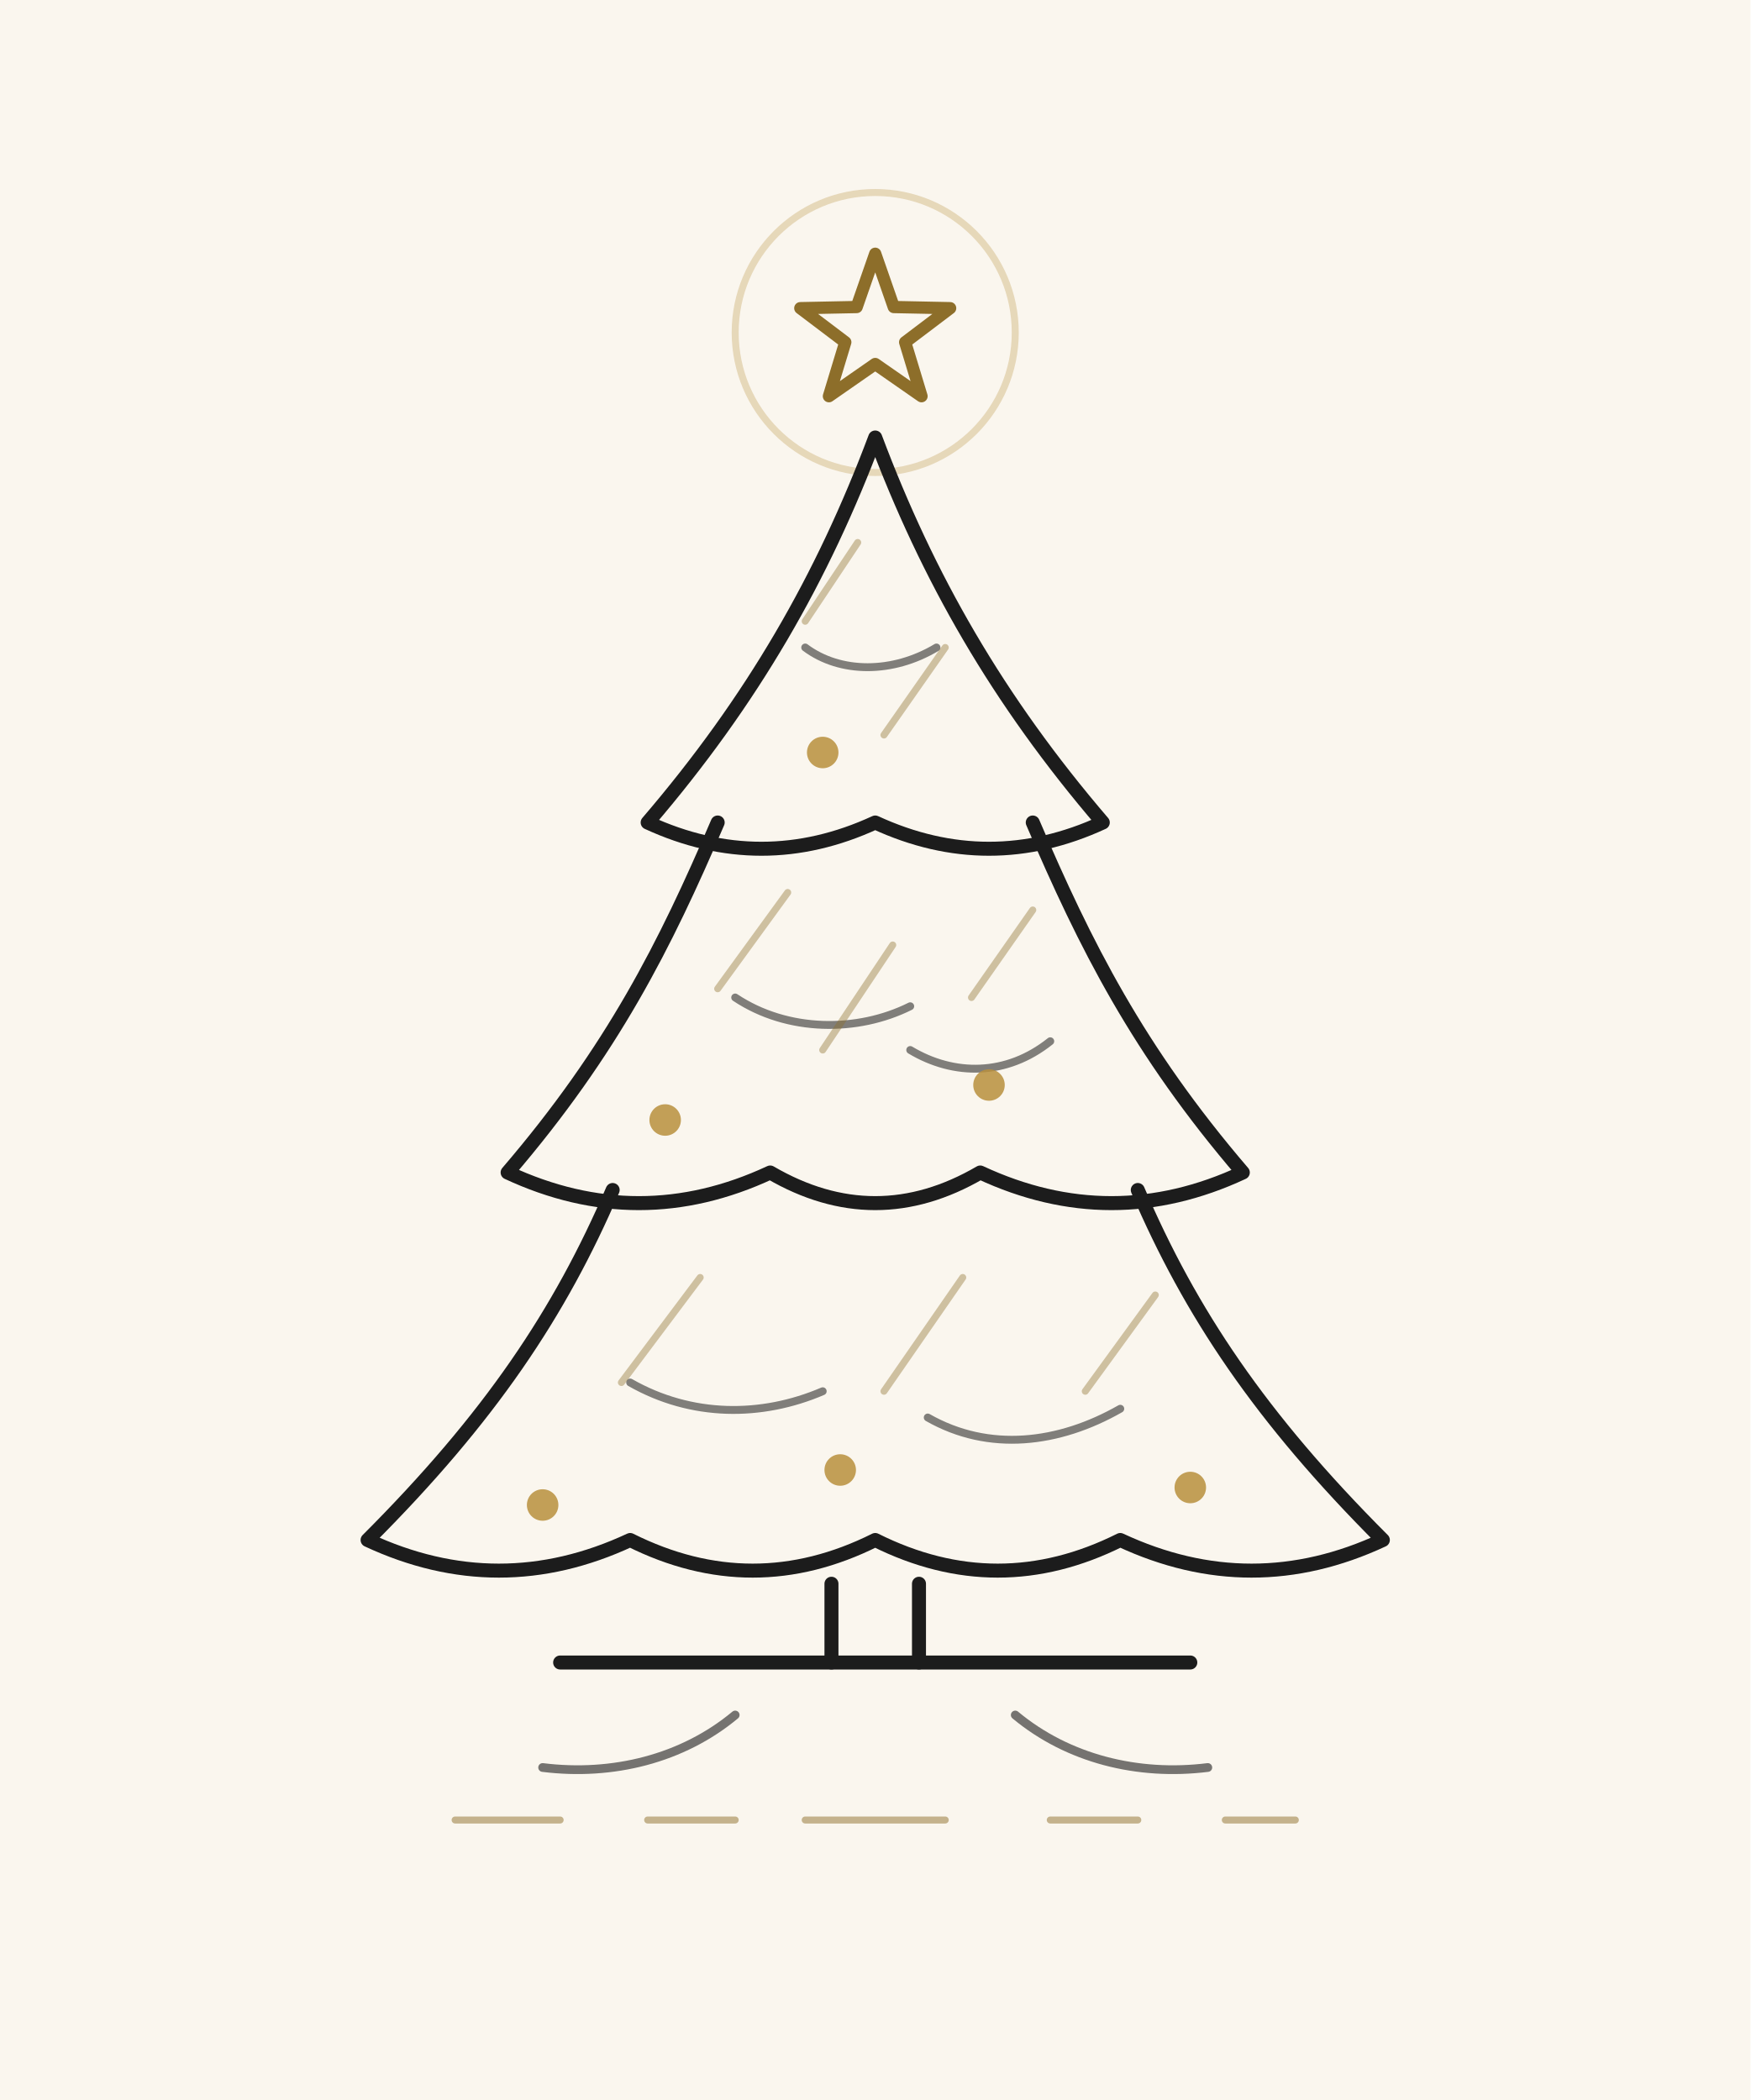
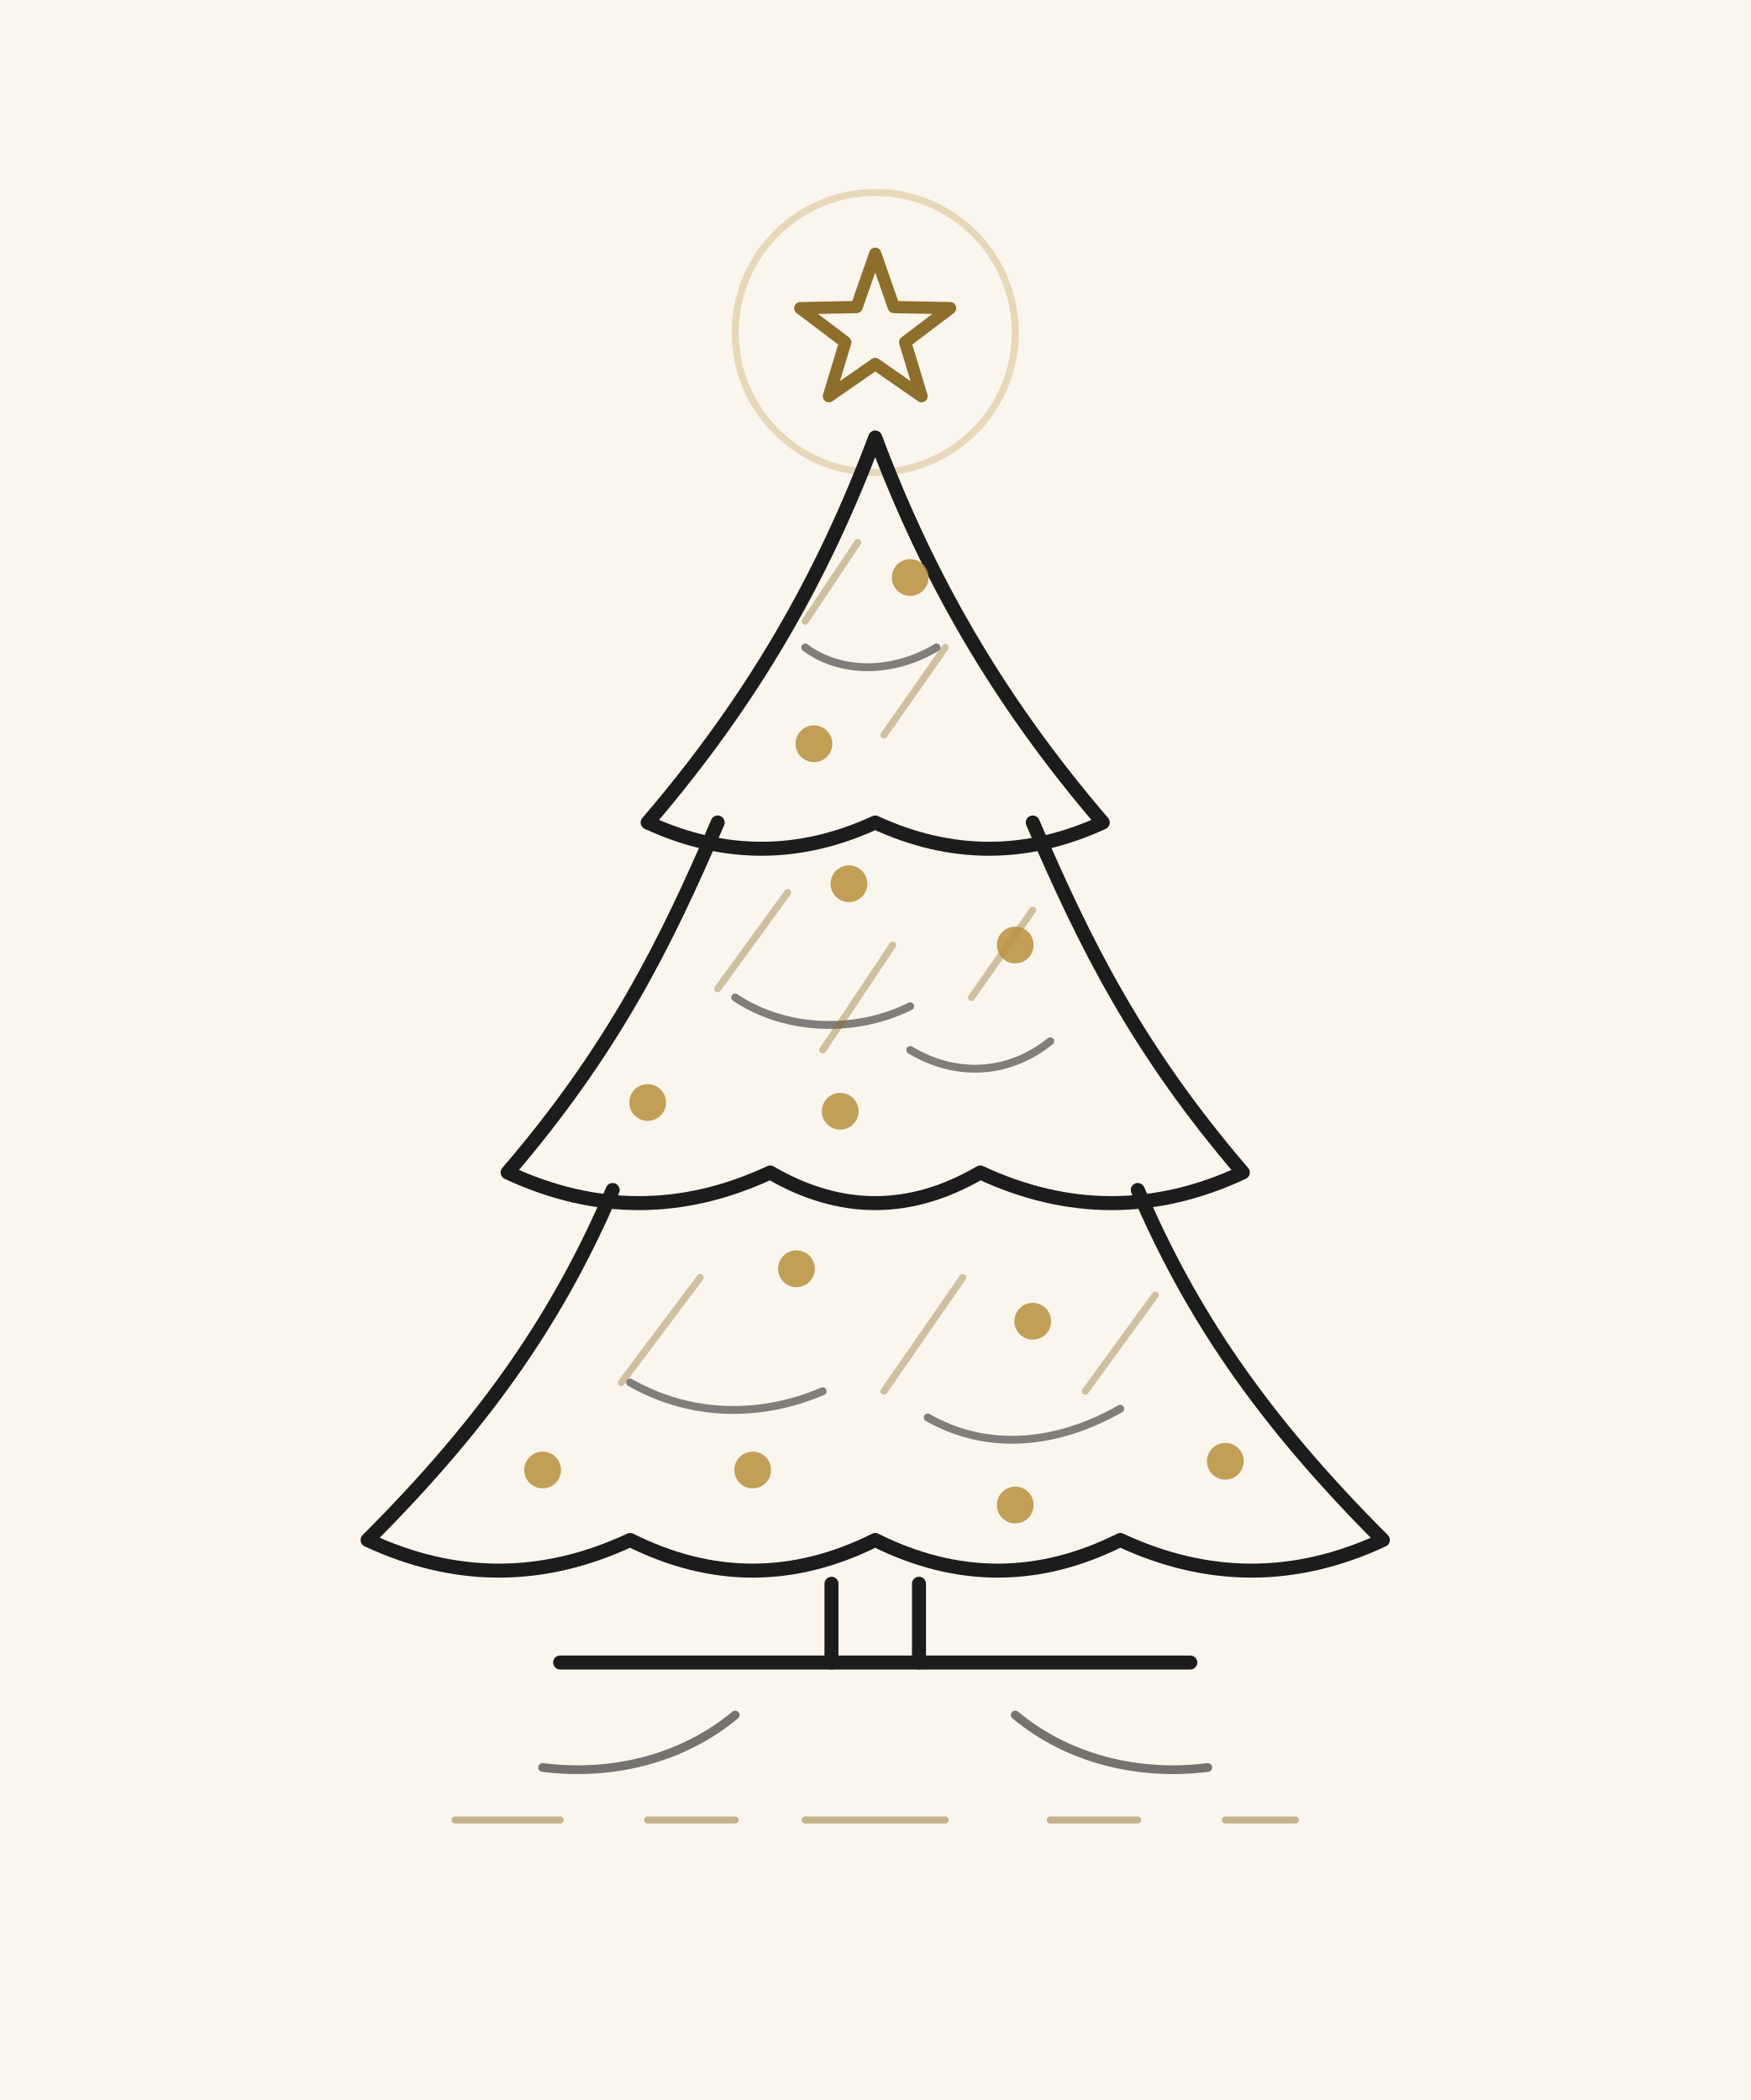
<svg xmlns="http://www.w3.org/2000/svg" viewBox="0 0 200 240" role="img" aria-label="Un abete con la stella, inciso">
  <rect width="200" height="240" fill="#FAF6EE" />
  <circle cx="100" cy="38" r="16" fill="none" stroke="#B88F3D" stroke-width=".8" opacity=".3" />
  <path d="M100 29l2.12 6.09 6.44.13-5.14 3.89 1.87 6.17L100 41.6l-5.29 3.68 1.87-6.17-5.14-3.89 6.44-.13z" fill="none" stroke="#8D6E2A" stroke-width="1.4" stroke-linejoin="round" />
  <g stroke="#1C1C1C" fill="none" stroke-linecap="round" stroke-linejoin="round" stroke-width="1.6">
    <path d="M100 50c-6 16-14 30-26 44q13 6 26 0q13 6 26 0c-12-14-20-28-26-44" />
    <path d="M82 94c-6 14-12 26-24 40q15 7 30 0q12 7 24 0q15 7 30 0c-12-14-18-26-24-40" />
    <path d="M70 136c-6 14-14 26-28 40q15 7 30 0q14 7 28 0q14 7 28 0q15 7 30 0c-14-14-22-26-28-40" />
  </g>
  <g stroke="#1C1C1C" fill="none" stroke-linecap="round" stroke-width=".9" opacity=".55">
    <path d="M92 74c4 3 10 3 15 0M84 114c6 4 14 4 20 1M104 120c5 3 11 3 16-1M72 158c7 4 15 4 22 1M106 162c7 4 15 3 22-1" />
  </g>
  <g stroke="#8D6E2A" stroke-width=".8" opacity=".4" stroke-linecap="round">
    <path d="M98 62l-6 9M108 74l-7 10M90 102l-8 11M118 104l-7 10M102 108l-8 12M80 146l-9 12M132 148l-8 11M110 146l-9 13" />
  </g>
  <g fill="#B88F3D" opacity=".85">
-     <circle cx="94" cy="86" r="1.8" />
-     <circle cx="113" cy="124" r="1.8" />
-     <circle cx="76" cy="128" r="1.8" />
-     <circle cx="96" cy="168" r="1.8" />
-     <circle cx="136" cy="170" r="1.8" />
-     <circle cx="62" cy="172" r="1.8" />
+     <circle cx="104" cy="66" r="2.1" />
+     <circle cx="93" cy="85" r="2.1" />
+     <circle cx="97" cy="101" r="2.1" />
+     <circle cx="116" cy="108" r="2.1" />
+     <circle cx="74" cy="126" r="2.1" />
+     <circle cx="96" cy="127" r="2.1" />
+     <circle cx="91" cy="145" r="2.1" />
+     <circle cx="118" cy="151" r="2.1" />
+     <circle cx="62" cy="168" r="2.1" />
+     <circle cx="86" cy="168" r="2.1" />
+     <circle cx="116" cy="172" r="2.1" />
+     <circle cx="140" cy="167" r="2.1" />
  </g>
  <g stroke="#1C1C1C" fill="none" stroke-linecap="round">
    <path d="M95 181v9M105 181v9" stroke-width="1.6" />
    <path d="M64 190h72" stroke-width="1.6" />
    <path d="M84 196c-6 5-14 7-22 6M116 196c6 5 14 7 22 6" stroke-width="1" opacity=".6" />
  </g>
  <g stroke="#8D6E2A" stroke-width=".8" opacity=".5" stroke-linecap="round">
    <path d="M52 208h12M74 208h10M92 208h16M120 208h10M140 208h8" />
  </g>
</svg>
